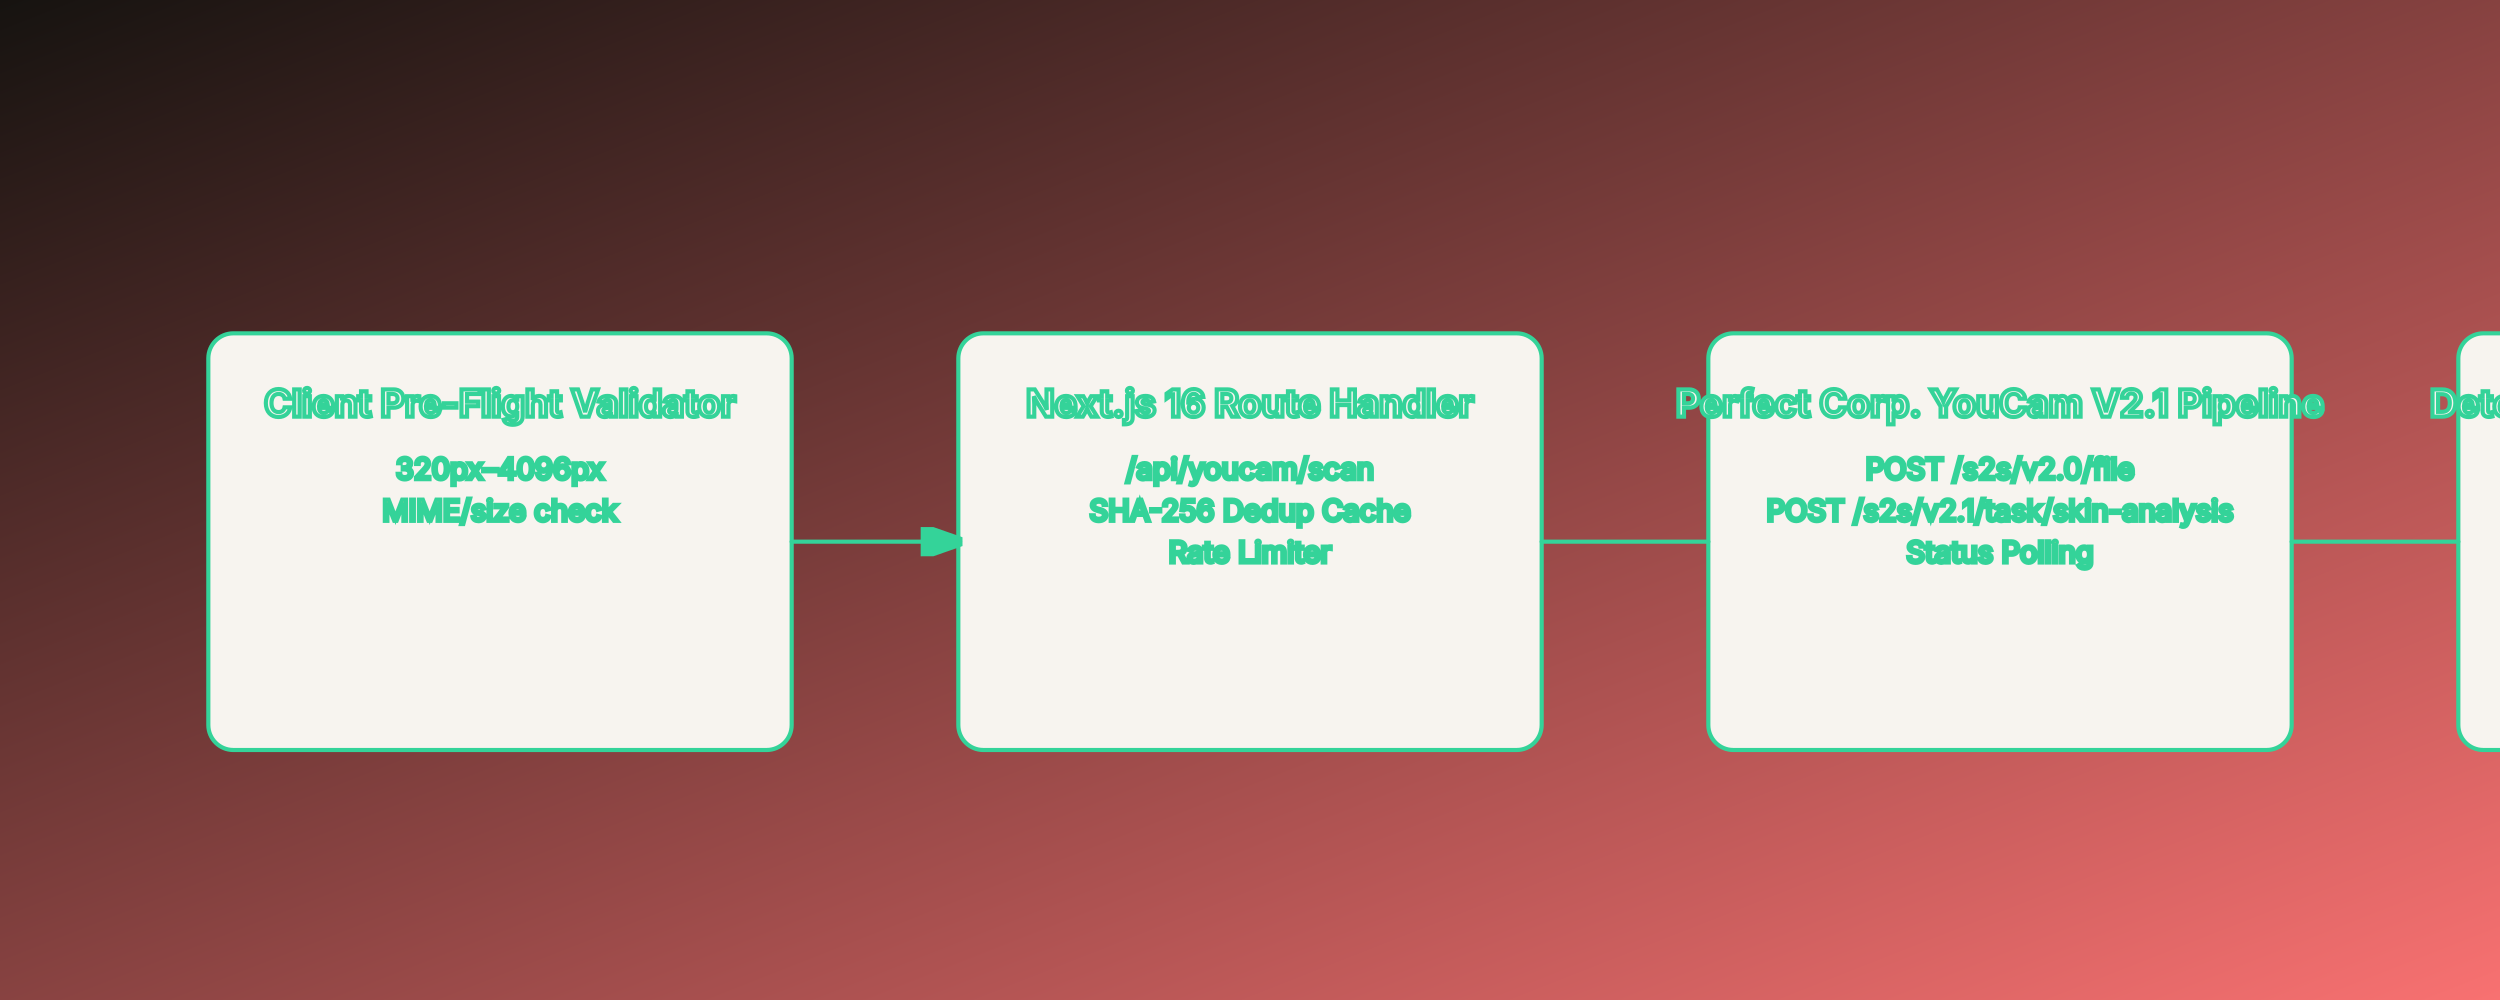
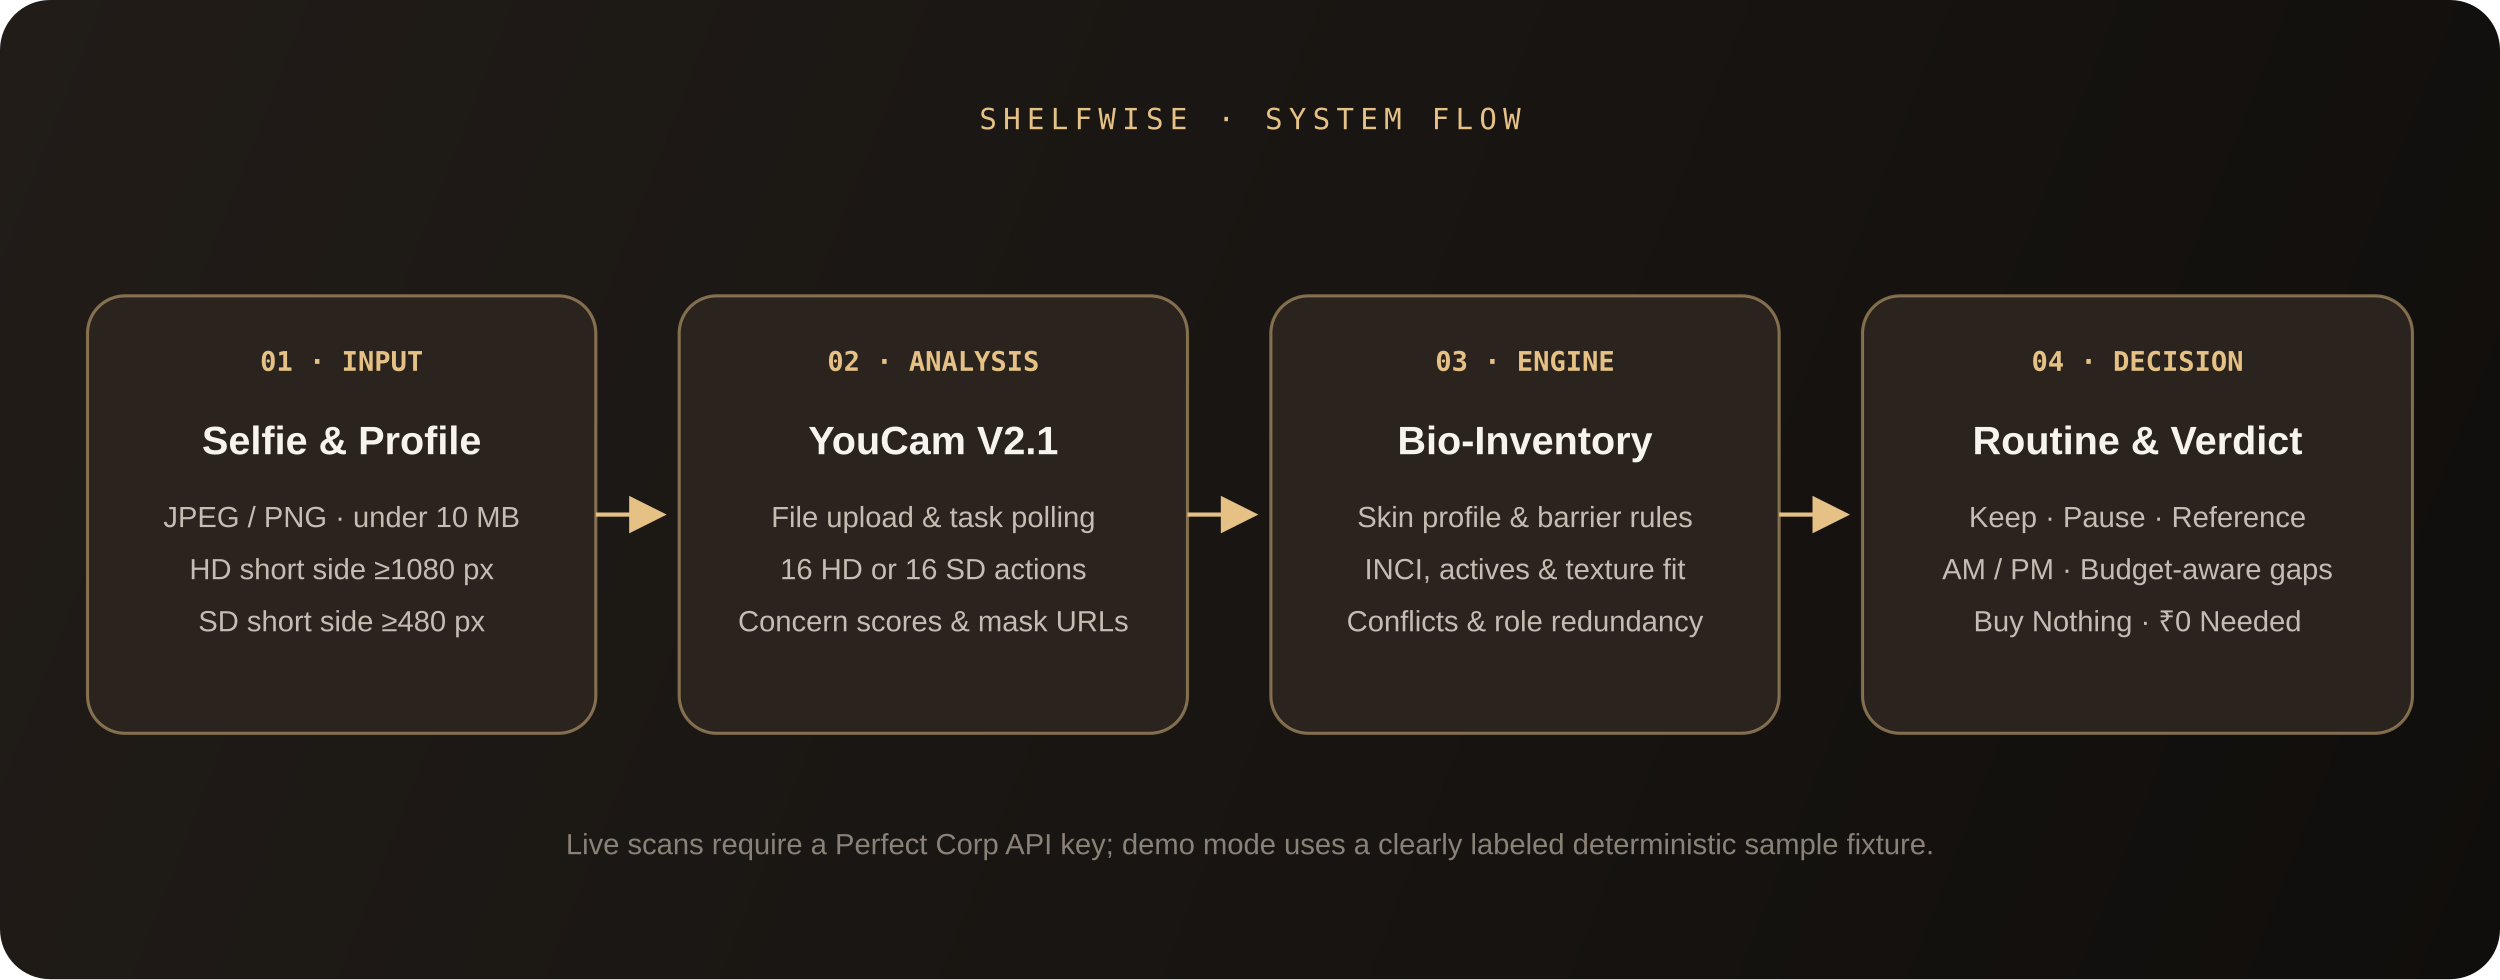
- <svg xmlns="http://www.w3.org/2000/svg" width="1200" height="480" viewBox="0 0 1200 480" fill="none">
+ <svg xmlns="http://www.w3.org/2000/svg" width="1200" height="470" viewBox="0 0 1200 470" fill="none">
  <defs>
-     <linearGradient id="bg" x1="0%" y1="0%" x2="100%" y2="100%">
-       <stop offset="0%" style="stop-color:#161310" />
-       <stop offset="100%" style="stop-color:#F87171" />
+     <linearGradient id="arch-bg" x1="0" y1="0" x2="1200" y2="470" gradientUnits="userSpaceOnUse">
+       <stop stop-color="#211C18" />
+       <stop offset="1" stop-color="#100E0C" />
    </linearGradient>
+     <marker id="arch-arrow" markerWidth="9" markerHeight="9" refX="7" refY="4.5" orient="auto">
+       <path d="M0 0L9 4.5L0 9" fill="#E5C185" />
+     </marker>
    <style>
-       .label { font-family: Inter, system-ui, sans-serif; font-size: 18px; fill: #F7F4EF; text-anchor: middle; }
-       .sub { font-family: Inter, system-ui, sans-serif; font-size: 14px; fill: #E5C185; text-anchor: middle; }
+       .head { font: 600 19px Arial, sans-serif; fill: #F7F4EF; text-anchor: middle; }
+       .body { font: 14px Arial, sans-serif; fill: #C4BDB3; text-anchor: middle; }
+       .number { font: 700 13px ui-monospace, monospace; fill: #E5C185; text-anchor: middle; }
    </style>
  </defs>
-   <rect width="1200" height="480" fill="url(#bg)" />
-   <g fill="#F7F4EF" stroke="#34D399" stroke-width="2">
-     <g transform="translate(100, 160)">
-       <rect x="0" y="0" width="280" height="200" rx="12" />
-       <text x="140" y="40" class="label" font-weight="bold">Client Pre-Flight Validator</text>
-       <text x="140" y="70" class="sub">320px–4096px</text>
-       <text x="140" y="90" class="sub">MIME/size check</text>
-     </g>
-     <g transform="translate(460, 160)">
-       <rect x="0" y="0" width="280" height="200" rx="12" />
-       <text x="140" y="40" class="label" font-weight="bold">Next.js 16 Route Handler</text>
-       <text x="140" y="70" class="sub">/api/youcam/scan</text>
-       <text x="140" y="90" class="sub">SHA-256 Dedup Cache</text>
-       <text x="140" y="110" class="sub">Rate Limiter</text>
-     </g>
-     <g transform="translate(820, 160)">
-       <rect x="0" y="0" width="280" height="200" rx="12" />
-       <text x="140" y="40" class="label" font-weight="bold">Perfect Corp. YouCam V2.1 Pipeline</text>
-       <text x="140" y="70" class="sub">POST /s2s/v2.0/file</text>
-       <text x="140" y="90" class="sub">POST /s2s/v2.1/task/skin-analysis</text>
-       <text x="140" y="110" class="sub">Status Polling</text>
-     </g>
-     <g transform="translate(1180, 160)">
-       <rect x="0" y="0" width="280" height="200" rx="12" />
-       <text x="140" y="40" class="label" font-weight="bold">Deterministic Bio-Inventory Engine</text>
-       <text x="140" y="70" class="sub">skin-type-resolver.ts</text>
-       <text x="140" y="90" class="sub">zone-mapper.ts</text>
-       <text x="140" y="110" class="sub">inci-parser.ts</text>
-       <text x="140" y="130" class="sub">optimizer.ts</text>
-     </g>
+   <rect width="1200" height="470" rx="24" fill="url(#arch-bg)" />
+   <text x="600" y="62" text-anchor="middle" fill="#E5C185" font-family="ui-monospace, monospace" font-size="14" letter-spacing="3">SHELFWISE · SYSTEM FLOW</text>
+   <g stroke="#E5C185" stroke-opacity=".5" fill="#2B241E" stroke-width="1.5">
+     <rect x="42" y="142" width="244" height="210" rx="18" />
+     <rect x="326" y="142" width="244" height="210" rx="18" />
+     <rect x="610" y="142" width="244" height="210" rx="18" />
+     <rect x="894" y="142" width="264" height="210" rx="18" />
  </g>
-   <g stroke="#34D399" stroke-width="2" stroke-linecap="round" stroke-linejoin="round" marker-end="url(#arrowhead)">
-     <defs>
-       <marker id="arrowhead" markerWidth="10" markerHeight="7" refX="9" refY="3.5" orient="auto">
-         <polygon points="0 0, 10 3.5, 0 7" fill="#34D399" />
-       </marker>
-     </defs>
-     <line x1="380" y1="260" x2="460" y2="260" />
-     <line x1="740" y1="260" x2="820" y2="260" />
-     <line x1="1100" y1="260" x2="1180" y2="260" />
+   <g>
+     <text x="164" y="178" class="number">01 · INPUT</text>
+     <text x="164" y="218" class="head">Selfie &amp; Profile</text>
+     <text x="164" y="253" class="body">JPEG / PNG · under 10 MB</text>
+     <text x="164" y="278" class="body">HD short side ≥1080 px</text>
+     <text x="164" y="303" class="body">SD short side ≥480 px</text>
+     <text x="448" y="178" class="number">02 · ANALYSIS</text>
+     <text x="448" y="218" class="head">YouCam V2.1</text>
+     <text x="448" y="253" class="body">File upload &amp; task polling</text>
+     <text x="448" y="278" class="body">16 HD or 16 SD actions</text>
+     <text x="448" y="303" class="body">Concern scores &amp; mask URLs</text>
+     <text x="732" y="178" class="number">03 · ENGINE</text>
+     <text x="732" y="218" class="head">Bio-Inventory</text>
+     <text x="732" y="253" class="body">Skin profile &amp; barrier rules</text>
+     <text x="732" y="278" class="body">INCI, actives &amp; texture fit</text>
+     <text x="732" y="303" class="body">Conflicts &amp; role redundancy</text>
+     <text x="1026" y="178" class="number">04 · DECISION</text>
+     <text x="1026" y="218" class="head">Routine &amp; Verdict</text>
+     <text x="1026" y="253" class="body">Keep · Pause · Reference</text>
+     <text x="1026" y="278" class="body">AM / PM · Budget-aware gaps</text>
+     <text x="1026" y="303" class="body">Buy Nothing · ₹0 Needed</text>
  </g>
+   <g stroke="#E5C185" stroke-width="2" marker-end="url(#arch-arrow)">
+     <line x1="286" y1="247" x2="316" y2="247" />
+     <line x1="570" y1="247" x2="600" y2="247" />
+     <line x1="854" y1="247" x2="884" y2="247" />
+   </g>
+   <text x="600" y="410" text-anchor="middle" fill="#8A8177" font-family="Arial, sans-serif" font-size="14">Live scans require a Perfect Corp API key; demo mode uses a clearly labeled deterministic sample fixture.</text>
</svg>
